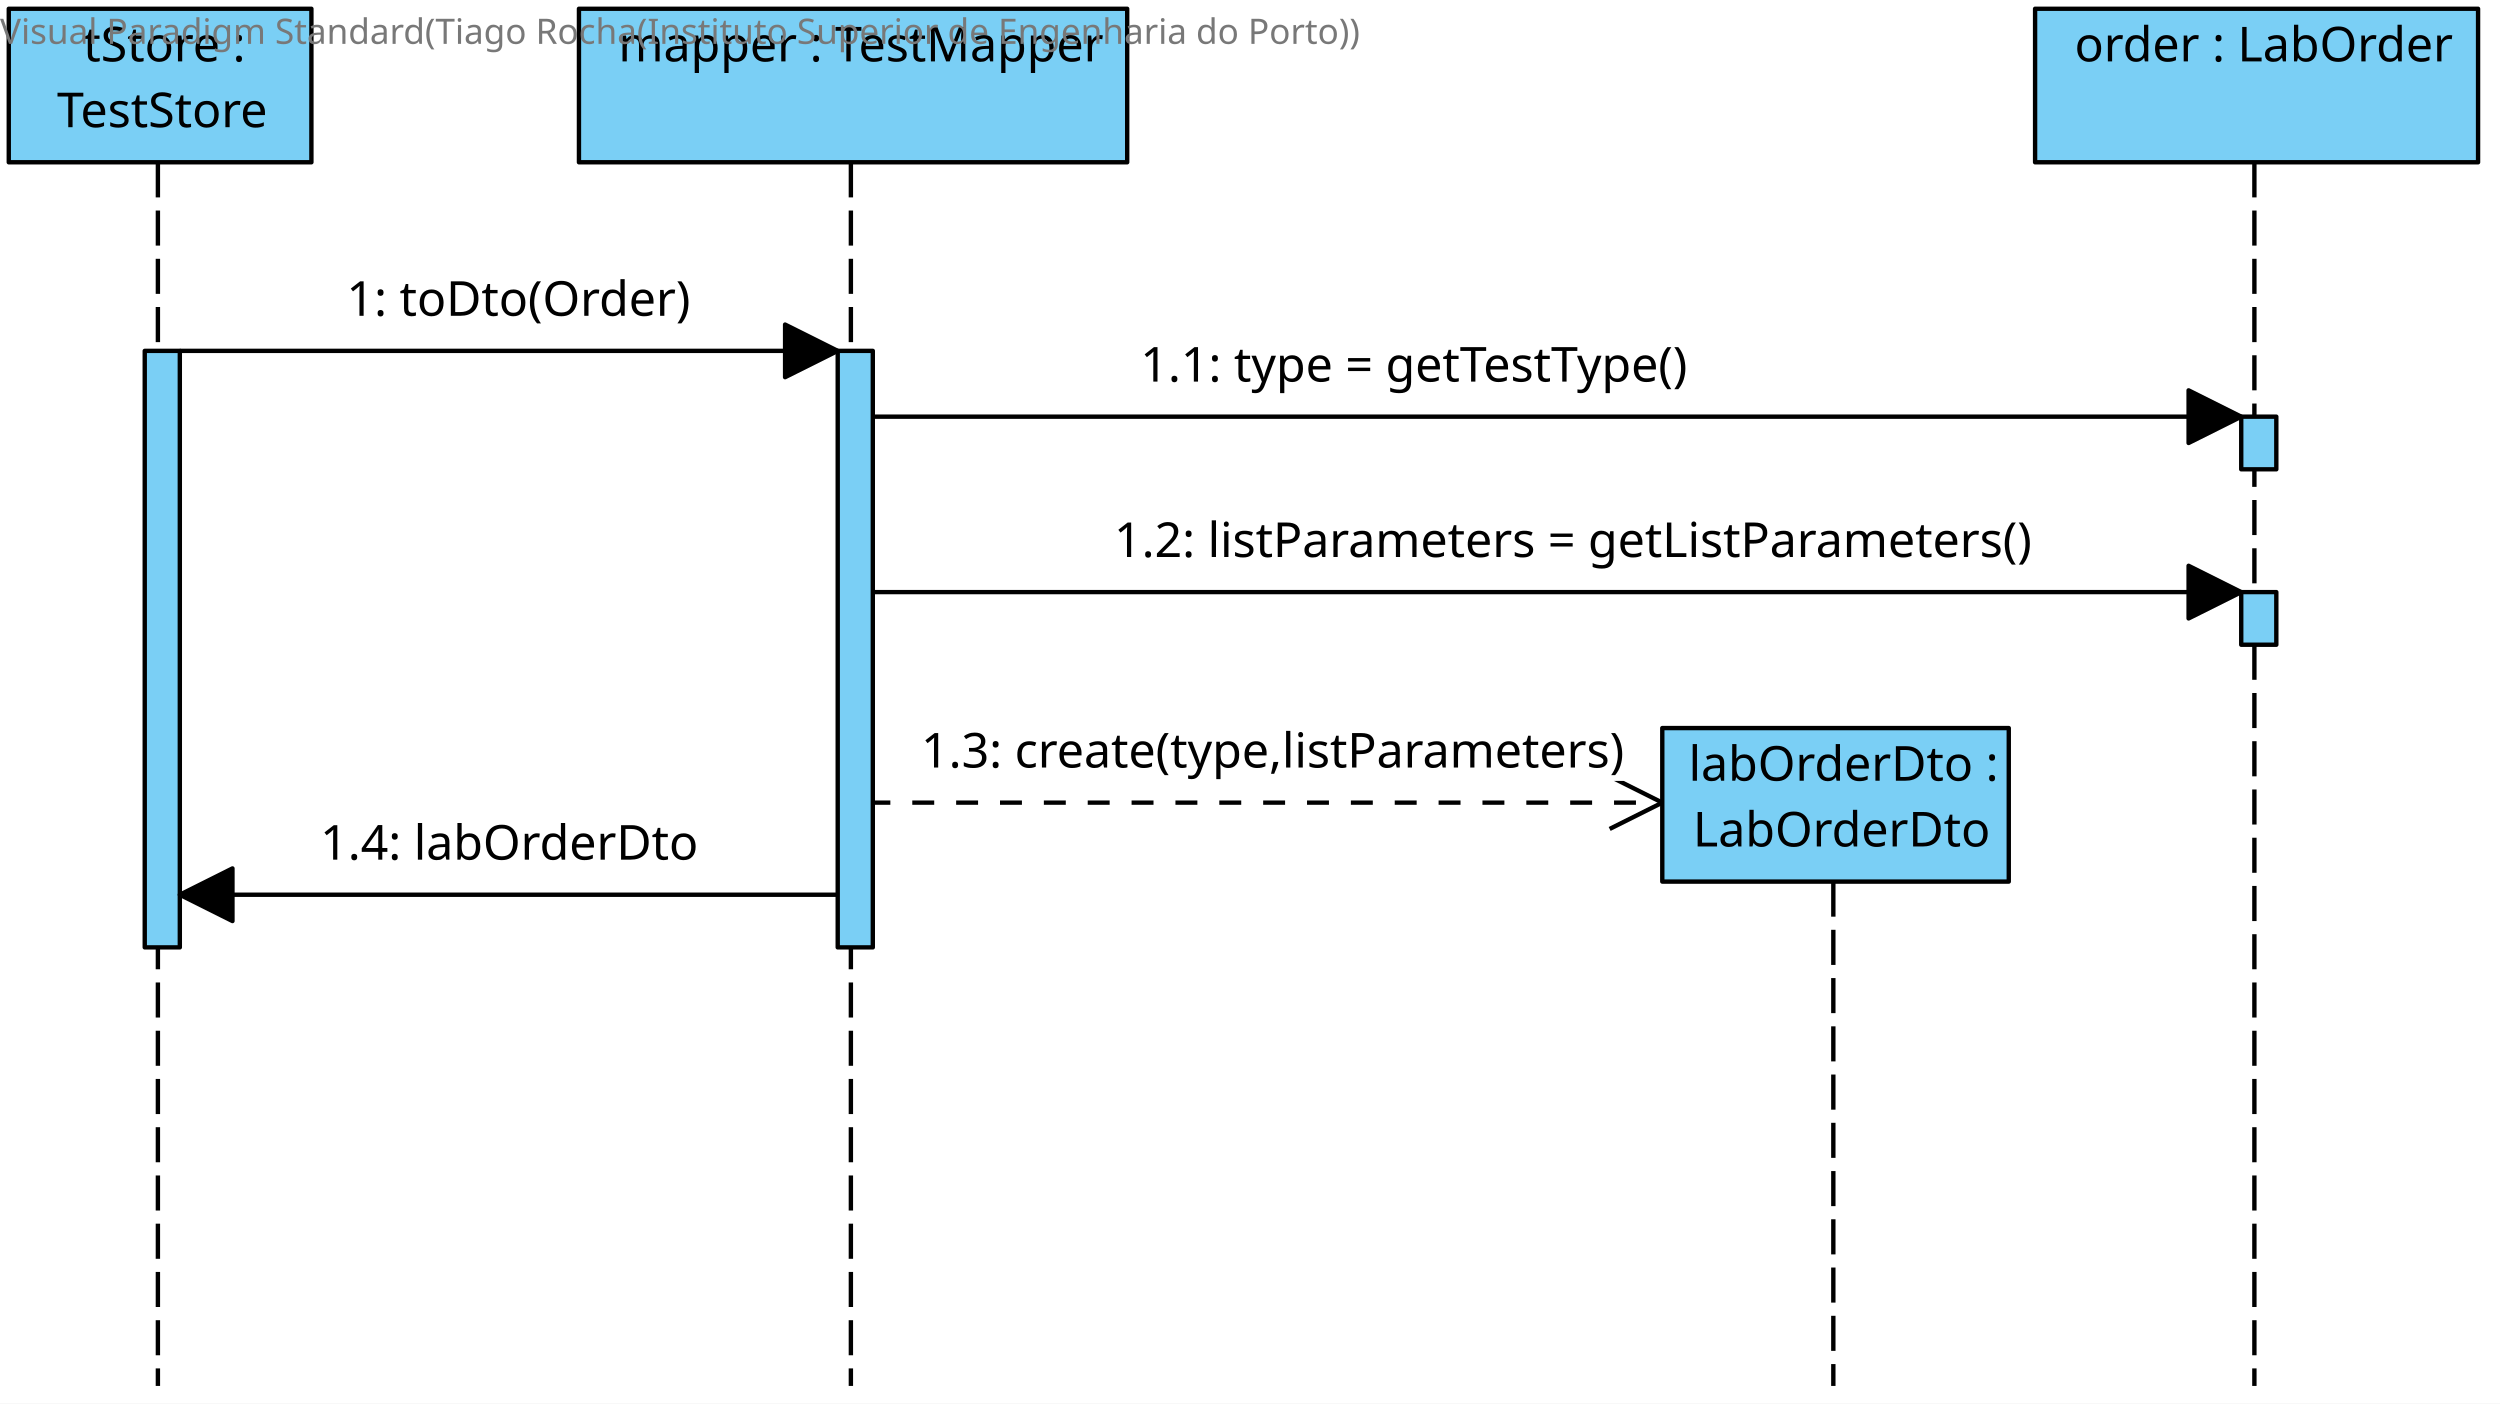
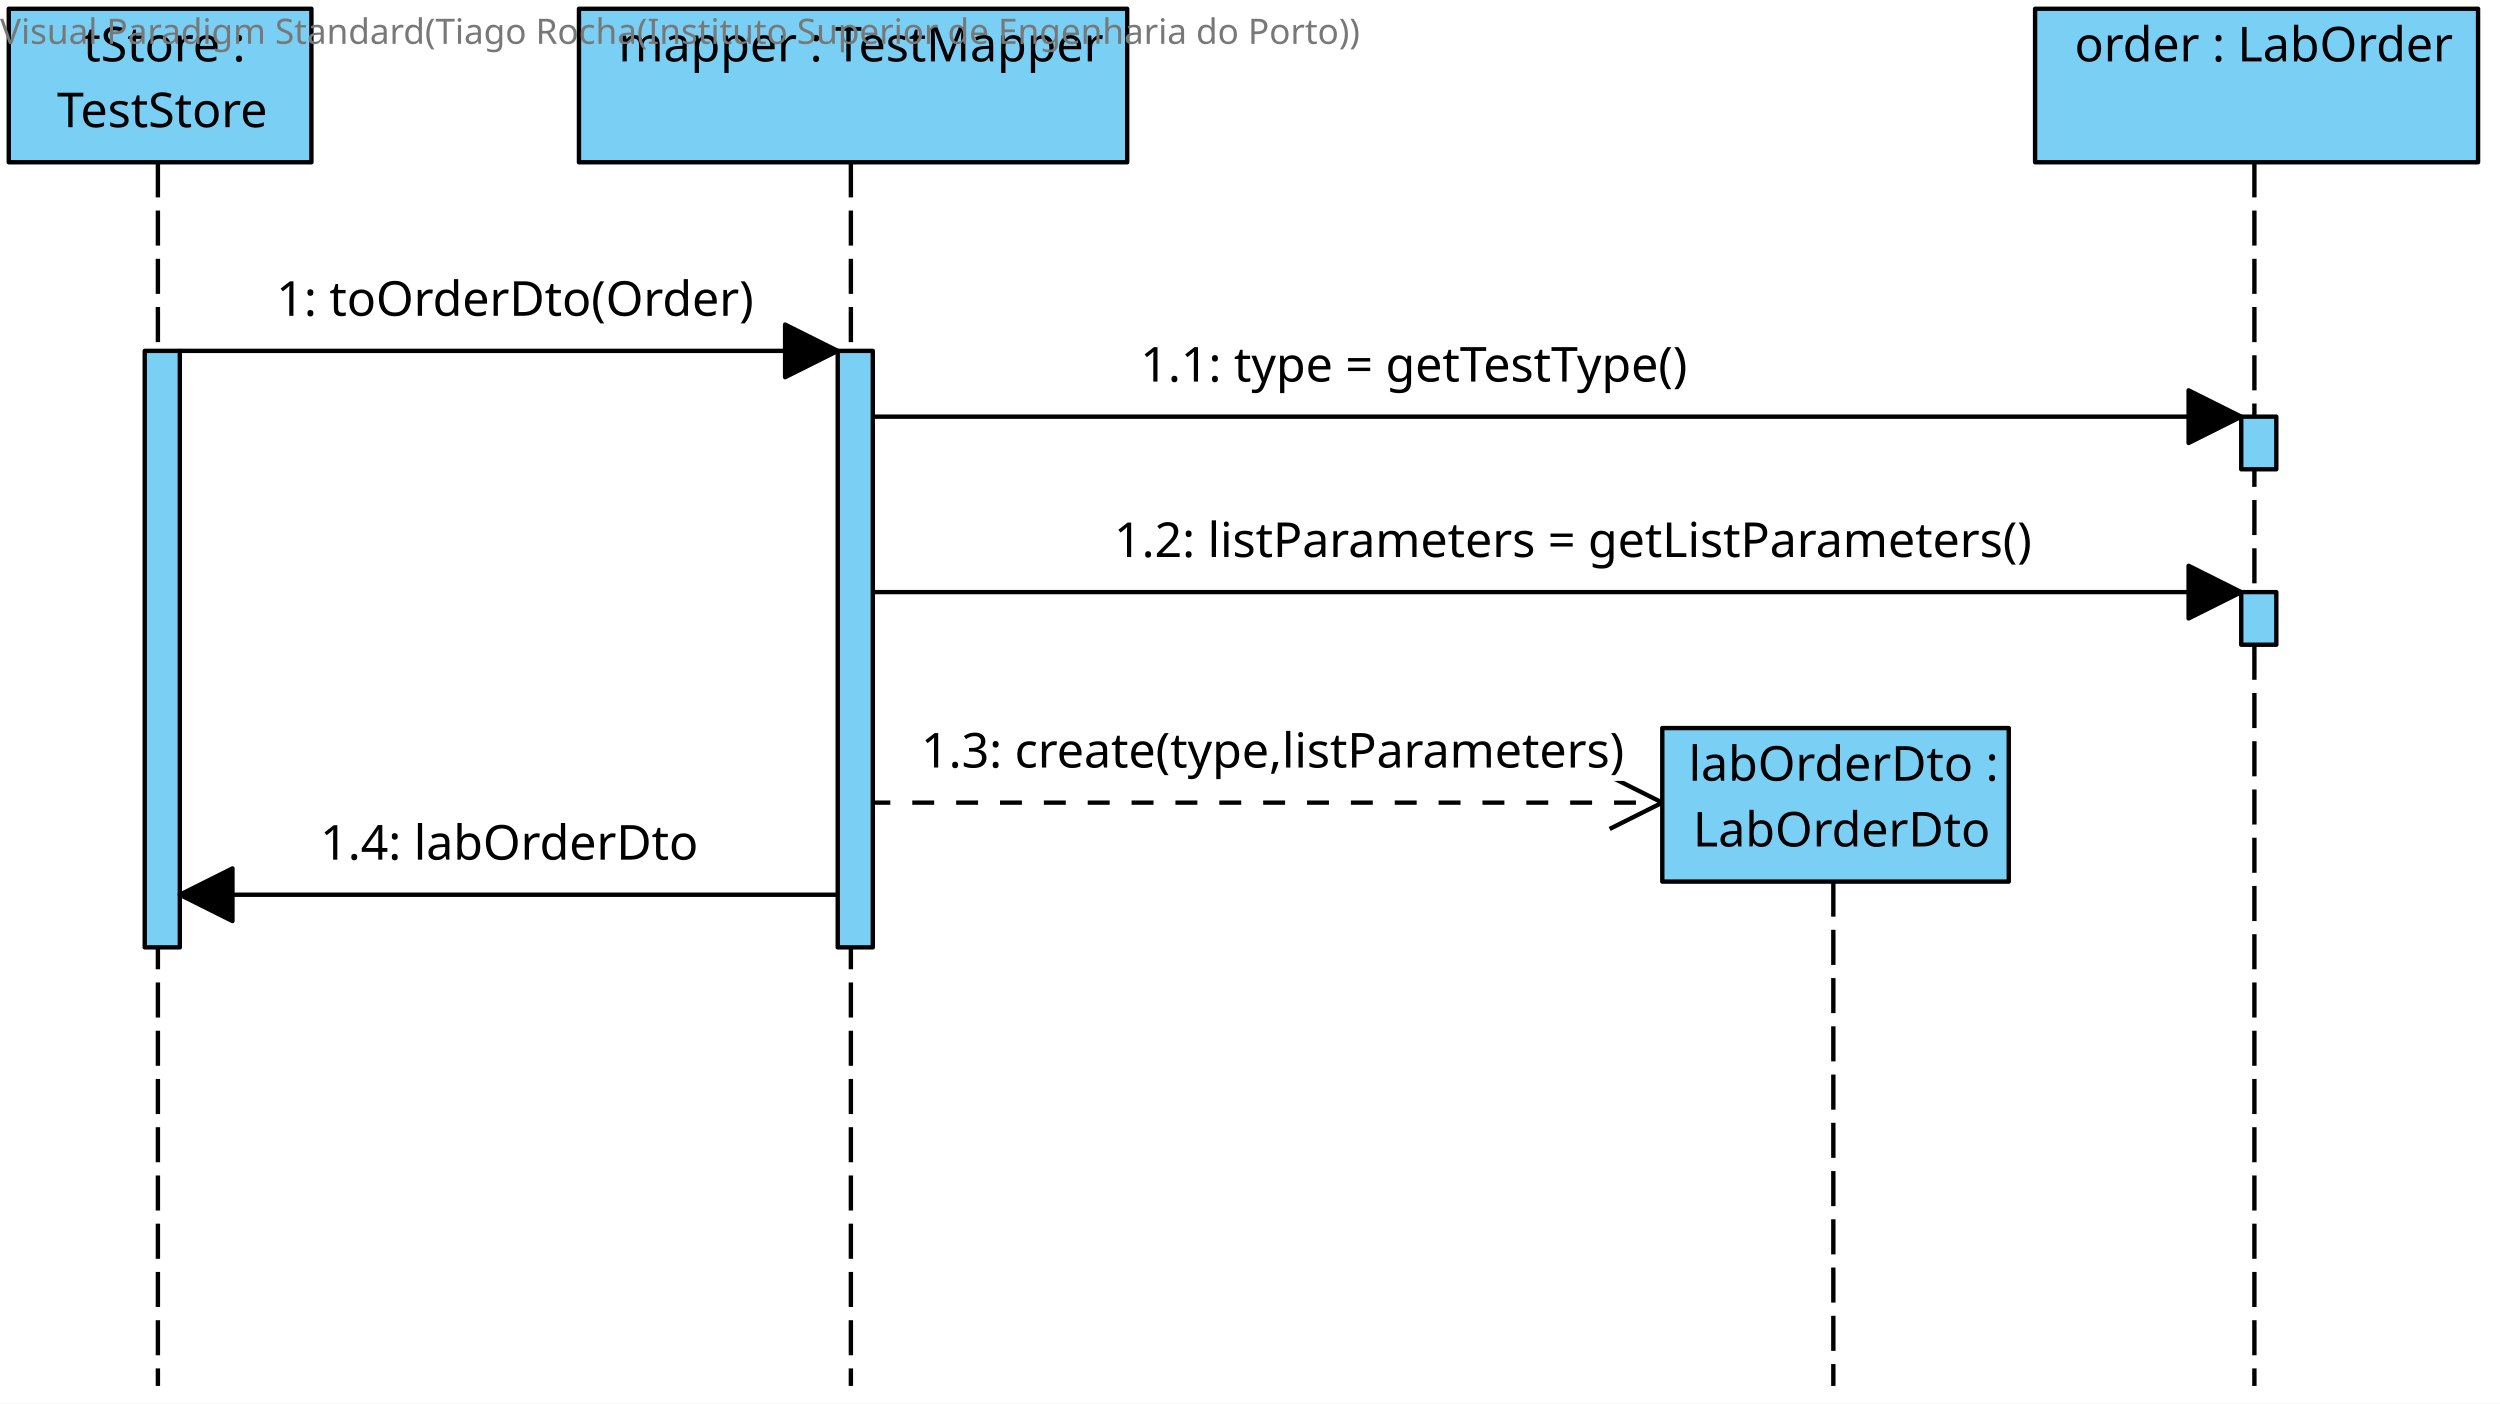
<svg xmlns="http://www.w3.org/2000/svg" fill-opacity="0" color-rendering="auto" color-interpolation="auto" text-rendering="auto" stroke="rgb(0,0,0)" stroke-linecap="square" width="570" stroke-miterlimit="10" shape-rendering="auto" stroke-opacity="0" fill="rgb(0,0,0)" stroke-dasharray="none" font-weight="normal" stroke-width="1" height="320" font-family="'Dialog'" font-style="normal" stroke-linejoin="miter" font-size="12px" stroke-dashoffset="0" image-rendering="auto">
  <defs id="genericDefs" />
  <g>
    <defs id="defs1">
      <clipPath clipPathUnits="userSpaceOnUse" id="clipPath1">
        <path d="M-7 -7 L137 -7 L137 325 L-7 325 L-7 -7 Z" />
      </clipPath>
      <clipPath clipPathUnits="userSpaceOnUse" id="clipPath2">
        <path d="M-7 -7 L81 -7 L81 325 L-7 325 L-7 -7 Z" />
      </clipPath>
      <clipPath clipPathUnits="userSpaceOnUse" id="clipPath3">
        <path d="M-7 -7 L19 -7 L19 147 L-7 147 L-7 -7 Z" />
      </clipPath>
      <clipPath clipPathUnits="userSpaceOnUse" id="clipPath4">
        <path d="M-7 -7 L91 -7 L91 161 L-7 161 L-7 -7 Z" />
      </clipPath>
      <clipPath clipPathUnits="userSpaceOnUse" id="clipPath5">
        <path d="M-7 -7 L113 -7 L113 325 L-7 325 L-7 -7 Z" />
      </clipPath>
      <clipPath clipPathUnits="userSpaceOnUse" id="clipPath6">
        <path d="M-7 -7 L19 -7 L19 23 L-7 23 L-7 -7 Z" />
      </clipPath>
      <clipPath clipPathUnits="userSpaceOnUse" id="clipPath7">
        <path d="M-126 -15 L252 -15 L252 30 L-126 30 L-126 -15 Z" />
      </clipPath>
      <clipPath clipPathUnits="userSpaceOnUse" id="clipPath8">
        <path d="M-70 -30 L140 -30 L140 60 L-70 60 L-70 -30 Z" />
      </clipPath>
      <clipPath clipPathUnits="userSpaceOnUse" id="clipPath9">
        <path d="M-80 -30 L160 -30 L160 60 L-80 60 L-80 -30 Z" />
      </clipPath>
      <clipPath clipPathUnits="userSpaceOnUse" id="clipPath10">
        <path d="M-102 -15 L204 -15 L204 30 L-102 30 L-102 -15 Z" />
      </clipPath>
      <clipPath clipPathUnits="userSpaceOnUse" id="clipPath11">
        <path d="M0 0 L254 0 L254 104 L0 104 L0 0 Z" />
      </clipPath>
      <clipPath clipPathUnits="userSpaceOnUse" id="clipPath12">
-         <path d="M172 30 L172 45 L78 45 L78 30 ZM0 0 L0 104 L254 104 L254 100 L253 100 L253 85 L254 85 L254 0 L81 0 L81 2 L11 2 L11 0 Z" />
+         <path d="M186 30 L186 45 L63 45 L63 30 ZM0 0 L0 104 L254 104 L254 100 L253 100 L253 85 L254 85 L254 0 L81 0 L81 2 L11 2 L11 0 Z" />
      </clipPath>
      <clipPath clipPathUnits="userSpaceOnUse" id="clipPath13">
        <path d="M0 0 L284 0 L284 104 L0 104 L0 0 Z" />
      </clipPath>
      <clipPath clipPathUnits="userSpaceOnUse" id="clipPath14">
        <path d="M226 30 L226 45 L52 45 L52 30 ZM0 0 L0 51 L17 51 L17 66 L0 66 L0 104 L284 104 L284 63 L230 63 L230 33 L284 33 L284 0 Z" />
      </clipPath>
      <clipPath clipPathUnits="userSpaceOnUse" id="clipPath15">
        <path d="M0 0 L416 0 L416 104 L0 104 L0 0 Z" />
      </clipPath>
      <clipPath clipPathUnits="userSpaceOnUse" id="clipPath16">
-         <path d="M246 30 L246 45 L102 45 L102 30 ZM316 70 L316 85 L95 85 L95 70 ZM0 0 L0 15 L14 15 L14 30 L0 30 L0 104 L416 104 L416 0 Z" />
+         <path d="M246 30 L246 45 L102 45 L102 30 ZM316 70 L316 85 L95 85 L95 70 ZM0 0 L0 15 L28 15 L28 30 L0 30 L0 104 L416 104 L416 0 Z" />
      </clipPath>
      <clipPath clipPathUnits="userSpaceOnUse" id="clipPath17">
        <path d="M316 30 L316 45 L95 45 L95 30 ZM226 78 L226 93 L52 93 L52 78 ZM0 0 L0 99 L17 99 L17 104 L230 104 L230 81 L310 81 L310 104 L416 104 L416 0 L246 0 L246 5 L102 5 L102 0 Z" />
      </clipPath>
      <clipPath clipPathUnits="userSpaceOnUse" id="clipPath18">
        <path d="M175 30 L175 45 L73 45 L73 30 ZM0 0 L0 104 L254 104 L254 24 L210 24 L210 9 L254 9 L254 0 Z" />
      </clipPath>
      <clipPath clipPathUnits="userSpaceOnUse" id="clipPath19">
        <path d="M-221 -15 L442 -15 L442 30 L-221 30 L-221 -15 Z" />
      </clipPath>
      <clipPath clipPathUnits="userSpaceOnUse" id="clipPath20">
        <path d="M-144 -15 L288 -15 L288 30 L-144 30 L-144 -15 Z" />
      </clipPath>
      <clipPath clipPathUnits="userSpaceOnUse" id="clipPath21">
        <path d="M-174 -15 L348 -15 L348 30 L-174 30 L-174 -15 Z" />
      </clipPath>
      <clipPath clipPathUnits="userSpaceOnUse" id="clipPath22">
-         <path d="M-94 -15 L188 -15 L188 30 L-94 30 L-94 -15 Z" />
+         <path d="M-123 -15 L246 -15 L246 30 L-123 30 L-123 -15 Z" />
      </clipPath>
    </defs>
    <g fill="white" text-rendering="geometricPrecision" fill-opacity="1" stroke-opacity="1" stroke="white">
      <rect x="0" width="570" height="320" y="0" stroke="none" />
    </g>
    <g font-size="11px" transform="translate(132,2)" fill-opacity="1" fill="rgb(122,207,245)" text-rendering="geometricPrecision" image-rendering="optimizeQuality" font-family="sans-serif" stroke="rgb(122,207,245)" stroke-opacity="1">
      <rect x="0" width="125" height="35" y="0" clip-path="url(#clipPath1)" stroke="none" />
    </g>
    <g stroke-linecap="butt" font-size="11px" transform="translate(132,2)" fill-opacity="1" fill="black" text-rendering="geometricPrecision" image-rendering="optimizeQuality" font-family="sans-serif" stroke-linejoin="round" stroke="black" stroke-opacity="1" stroke-miterlimit="0">
      <rect fill="none" x="0" width="125" height="35" y="0" clip-path="url(#clipPath1)" />
      <line clip-path="url(#clipPath1)" fill="none" x1="62" x2="62" y1="35" y2="314" stroke-linejoin="bevel" stroke-dasharray="8,3" />
    </g>
    <g font-size="11px" transform="translate(2,2)" fill-opacity="1" fill="rgb(122,207,245)" text-rendering="geometricPrecision" image-rendering="optimizeQuality" font-family="sans-serif" stroke="rgb(122,207,245)" stroke-opacity="1">
      <rect x="0" width="69" height="35" y="0" clip-path="url(#clipPath2)" stroke="none" />
    </g>
    <g stroke-linecap="butt" font-size="11px" transform="translate(2,2)" fill-opacity="1" fill="black" text-rendering="geometricPrecision" image-rendering="optimizeQuality" font-family="sans-serif" stroke-linejoin="round" stroke="black" stroke-opacity="1" stroke-miterlimit="0">
      <rect fill="none" x="0" width="69" height="35" y="0" clip-path="url(#clipPath2)" />
      <line clip-path="url(#clipPath2)" fill="none" x1="34" x2="34" y1="35" y2="314" stroke-linejoin="bevel" stroke-dasharray="8,3" />
    </g>
    <g font-size="11px" transform="translate(33,80)" fill-opacity="1" fill="rgb(122,207,245)" text-rendering="geometricPrecision" image-rendering="optimizeQuality" font-family="sans-serif" stroke="rgb(122,207,245)" stroke-opacity="1">
      <rect x="0" width="8" height="136" y="0" clip-path="url(#clipPath3)" stroke="none" />
    </g>
    <g stroke-linecap="butt" font-size="11px" transform="translate(33,80)" fill-opacity="1" fill="black" text-rendering="geometricPrecision" image-rendering="optimizeQuality" font-family="sans-serif" stroke-linejoin="round" stroke="black" stroke-opacity="1" stroke-miterlimit="0">
      <rect fill="none" x="0" width="8" height="136" y="0" clip-path="url(#clipPath3)" />
    </g>
    <g font-size="11px" transform="translate(191,80)" fill-opacity="1" fill="rgb(122,207,245)" text-rendering="geometricPrecision" image-rendering="optimizeQuality" font-family="sans-serif" stroke="rgb(122,207,245)" stroke-opacity="1">
      <rect x="0" width="8" height="136" y="0" clip-path="url(#clipPath3)" stroke="none" />
    </g>
    <g stroke-linecap="butt" font-size="11px" transform="translate(191,80)" fill-opacity="1" fill="black" text-rendering="geometricPrecision" image-rendering="optimizeQuality" font-family="sans-serif" stroke-linejoin="round" stroke="black" stroke-opacity="1" stroke-miterlimit="0">
      <rect fill="none" x="0" width="8" height="136" y="0" clip-path="url(#clipPath3)" />
    </g>
    <g font-size="11px" transform="translate(379,166)" fill-opacity="1" fill="rgb(122,207,245)" text-rendering="geometricPrecision" image-rendering="optimizeQuality" font-family="sans-serif" stroke="rgb(122,207,245)" stroke-opacity="1">
      <rect x="0" width="79" height="35" y="0" clip-path="url(#clipPath4)" stroke="none" />
    </g>
    <g stroke-linecap="butt" font-size="11px" transform="translate(379,166)" fill-opacity="1" fill="black" text-rendering="geometricPrecision" image-rendering="optimizeQuality" font-family="sans-serif" stroke-linejoin="round" stroke="black" stroke-opacity="1" stroke-miterlimit="0">
      <rect fill="none" x="0" width="79" height="35" y="0" clip-path="url(#clipPath4)" />
      <line clip-path="url(#clipPath4)" fill="none" x1="39" x2="39" y1="35" y2="150" stroke-linejoin="bevel" stroke-dasharray="8,3" />
    </g>
    <g font-size="11px" transform="translate(464,2)" fill-opacity="1" fill="rgb(122,207,245)" text-rendering="geometricPrecision" image-rendering="optimizeQuality" font-family="sans-serif" stroke="rgb(122,207,245)" stroke-opacity="1">
      <rect x="0" width="101" height="35" y="0" clip-path="url(#clipPath5)" stroke="none" />
    </g>
    <g stroke-linecap="butt" font-size="11px" transform="translate(464,2)" fill-opacity="1" fill="black" text-rendering="geometricPrecision" image-rendering="optimizeQuality" font-family="sans-serif" stroke-linejoin="round" stroke="black" stroke-opacity="1" stroke-miterlimit="0">
      <rect fill="none" x="0" width="101" height="35" y="0" clip-path="url(#clipPath5)" />
      <line clip-path="url(#clipPath5)" fill="none" x1="50" x2="50" y1="35" y2="314" stroke-linejoin="bevel" stroke-dasharray="8,3" />
    </g>
    <g font-size="11px" transform="translate(511,95)" fill-opacity="1" fill="rgb(122,207,245)" text-rendering="geometricPrecision" image-rendering="optimizeQuality" font-family="sans-serif" stroke="rgb(122,207,245)" stroke-opacity="1">
      <rect x="0" width="8" height="12" y="0" clip-path="url(#clipPath6)" stroke="none" />
    </g>
    <g stroke-linecap="butt" font-size="11px" transform="translate(511,95)" fill-opacity="1" fill="black" text-rendering="geometricPrecision" image-rendering="optimizeQuality" font-family="sans-serif" stroke-linejoin="round" stroke="black" stroke-opacity="1" stroke-miterlimit="0">
      <rect fill="none" x="0" width="8" height="12" y="0" clip-path="url(#clipPath6)" />
    </g>
    <g font-size="11px" transform="translate(511,135)" fill-opacity="1" fill="rgb(122,207,245)" text-rendering="geometricPrecision" image-rendering="optimizeQuality" font-family="sans-serif" stroke="rgb(122,207,245)" stroke-opacity="1">
      <rect x="0" width="8" height="12" y="0" clip-path="url(#clipPath6)" stroke="none" />
    </g>
    <g stroke-linecap="butt" font-size="11px" transform="translate(511,135)" fill-opacity="1" fill="black" text-rendering="geometricPrecision" image-rendering="optimizeQuality" font-family="sans-serif" stroke-linejoin="round" stroke="black" stroke-opacity="1" stroke-miterlimit="0">
      <rect fill="none" x="0" width="8" height="12" y="0" clip-path="url(#clipPath6)" />
    </g>
    <g font-size="11px" transform="translate(132,2)" fill-opacity="1" fill="black" text-rendering="geometricPrecision" image-rendering="optimizeQuality" font-family="sans-serif" stroke="black" stroke-opacity="1">
      <text x="9" xml:space="preserve" y="12" clip-path="url(#clipPath7)" stroke="none">mapper : TestMapper</text>
    </g>
    <g font-size="11px" transform="translate(2,2)" fill-opacity="1" fill="black" text-rendering="geometricPrecision" image-rendering="optimizeQuality" font-family="sans-serif" stroke="black" stroke-opacity="1">
      <text x="17" xml:space="preserve" y="12" clip-path="url(#clipPath8)" stroke="none">tStore :</text>
      <text x="11" xml:space="preserve" y="27" clip-path="url(#clipPath8)" stroke="none">TestStore</text>
    </g>
    <g font-size="11px" transform="translate(379,166)" fill-opacity="1" fill="black" text-rendering="geometricPrecision" image-rendering="optimizeQuality" font-family="sans-serif" stroke="black" stroke-opacity="1">
      <text x="6" xml:space="preserve" y="12" clip-path="url(#clipPath9)" stroke="none">labOrderDto :</text>
      <text x="7" xml:space="preserve" y="27" clip-path="url(#clipPath9)" stroke="none">LabOrderDto</text>
    </g>
    <g font-size="11px" transform="translate(464,2)" fill-opacity="1" fill="black" text-rendering="geometricPrecision" image-rendering="optimizeQuality" font-family="sans-serif" stroke="black" stroke-opacity="1">
      <text x="9" xml:space="preserve" y="12" clip-path="url(#clipPath10)" stroke="none">order : LabOrder</text>
    </g>
    <g stroke-linecap="butt" font-size="11px" transform="translate(-9,30)" fill-opacity="1" fill="black" text-rendering="geometricPrecision" image-rendering="optimizeQuality" font-family="sans-serif" stroke-linejoin="round" stroke="black" stroke-opacity="1">
      <line y2="50" fill="none" x1="50" clip-path="url(#clipPath12)" x2="200" y1="50" />
      <polygon points=" 200 50 188 44 188 56" clip-path="url(#clipPath12)" stroke="none" />
      <polygon fill="none" points=" 200 50 188 44 188 56" clip-path="url(#clipPath12)" />
    </g>
    <g fill-opacity="1" text-rendering="geometricPrecision" stroke="black" stroke-linecap="butt" transform="translate(149,133)" stroke-opacity="1" fill="black" stroke-dasharray="5" font-family="sans-serif" stroke-linejoin="round" font-size="11px" stroke-dashoffset="1" image-rendering="optimizeQuality">
      <line y2="50" fill="none" x1="50" clip-path="url(#clipPath14)" x2="230" y1="50" />
      <line clip-path="url(#clipPath14)" stroke-dashoffset="0" fill="none" x1="230" x2="218" y1="50" y2="44" stroke-dasharray="none" />
      <line clip-path="url(#clipPath14)" stroke-dashoffset="0" fill="none" x1="230" x2="218" y1="50" y2="56" stroke-dasharray="none" />
    </g>
    <g stroke-linecap="butt" font-size="11px" transform="translate(149,45)" fill-opacity="1" fill="black" text-rendering="geometricPrecision" image-rendering="optimizeQuality" font-family="sans-serif" stroke-linejoin="round" stroke="black" stroke-opacity="1">
      <line y2="50" fill="none" x1="50" clip-path="url(#clipPath16)" x2="362" y1="50" />
      <polygon points=" 362 50 350 44 350 56" clip-path="url(#clipPath16)" stroke="none" />
      <polygon fill="none" points=" 362 50 350 44 350 56" clip-path="url(#clipPath16)" />
    </g>
    <g stroke-linecap="butt" font-size="11px" transform="translate(149,85)" fill-opacity="1" fill="black" text-rendering="geometricPrecision" image-rendering="optimizeQuality" font-family="sans-serif" stroke-linejoin="round" stroke="black" stroke-opacity="1">
      <line y2="50" fill="none" x1="50" clip-path="url(#clipPath17)" x2="362" y1="50" />
      <polygon points=" 362 50 350 44 350 56" clip-path="url(#clipPath17)" stroke="none" />
      <polygon fill="none" points=" 362 50 350 44 350 56" clip-path="url(#clipPath17)" />
    </g>
    <g stroke-linecap="butt" font-size="11px" transform="translate(-9,154)" fill-opacity="1" fill="black" text-rendering="geometricPrecision" image-rendering="optimizeQuality" font-family="sans-serif" stroke-linejoin="round" stroke="black" stroke-opacity="1">
      <line y2="50" fill="none" x1="200" clip-path="url(#clipPath18)" x2="50" y1="50" />
      <polygon points=" 50 50 62 56 62 44" clip-path="url(#clipPath18)" stroke="none" />
      <polygon fill="none" points=" 50 50 62 56 62 44" clip-path="url(#clipPath18)" />
    </g>
    <g font-size="11px" transform="translate(64,184)" fill-opacity="1" fill="white" text-rendering="geometricPrecision" image-rendering="optimizeQuality" font-family="sans-serif" stroke="white" stroke-opacity="1">
      <rect x="0" width="102" height="15" y="0" clip-path="url(#clipPath10)" stroke="none" />
      <text fill="black" x="9" xml:space="preserve" y="12" clip-path="url(#clipPath10)" stroke="none">1.4: labOrderDto</text>
    </g>
    <g font-size="11px" transform="translate(244,115)" fill-opacity="1" fill="white" text-rendering="geometricPrecision" image-rendering="optimizeQuality" font-family="sans-serif" stroke="white" stroke-opacity="1">
      <rect x="0" width="221" height="15" y="0" clip-path="url(#clipPath19)" stroke="none" />
      <text fill="black" x="10" xml:space="preserve" y="12" clip-path="url(#clipPath19)" stroke="none">1.2: listParameters = getListParameters()</text>
    </g>
    <g font-size="11px" transform="translate(251,75)" fill-opacity="1" fill="white" text-rendering="geometricPrecision" image-rendering="optimizeQuality" font-family="sans-serif" stroke="white" stroke-opacity="1">
      <rect x="0" width="144" height="15" y="0" clip-path="url(#clipPath20)" stroke="none" />
      <text fill="black" x="9" xml:space="preserve" y="12" clip-path="url(#clipPath20)" stroke="none">1.1: type = getTestType()</text>
    </g>
    <g font-size="11px" transform="translate(201,163)" fill-opacity="1" fill="white" text-rendering="geometricPrecision" image-rendering="optimizeQuality" font-family="sans-serif" stroke="white" stroke-opacity="1">
      <rect x="0" width="174" height="15" y="0" clip-path="url(#clipPath21)" stroke="none" />
      <text fill="black" x="9" xml:space="preserve" y="12" clip-path="url(#clipPath21)" stroke="none">1.3: create(type,listParameters)</text>
    </g>
-     <g font-size="11px" transform="translate(69,60)" fill-opacity="1" fill="white" text-rendering="geometricPrecision" image-rendering="optimizeQuality" font-family="sans-serif" stroke="white" stroke-opacity="1">
-       <rect x="0" width="94" height="15" y="0" clip-path="url(#clipPath22)" stroke="none" />
-       <text fill="black" x="10" xml:space="preserve" y="12" clip-path="url(#clipPath22)" stroke="none">1: toDto(Order)</text>
+     <g font-size="11px" transform="translate(54,60)" fill-opacity="1" fill="white" text-rendering="geometricPrecision" image-rendering="optimizeQuality" font-family="sans-serif" stroke="white" stroke-opacity="1">
+       <rect x="0" width="123" height="15" y="0" clip-path="url(#clipPath22)" stroke="none" />
+       <text fill="black" x="9" xml:space="preserve" y="12" clip-path="url(#clipPath22)" stroke="none">1: toOrderDto(Order)</text>
    </g>
    <g font-size="8px" fill-opacity="1" fill="rgb(120,120,120)" text-rendering="geometricPrecision" image-rendering="optimizeQuality" stroke="rgb(120,120,120)" stroke-opacity="1">
      <text x="0" xml:space="preserve" y="10" stroke="none">Visual Paradigm Standard(Tiago Rocha(Instituto Superior de Engenharia do Porto))</text>
    </g>
  </g>
</svg>
